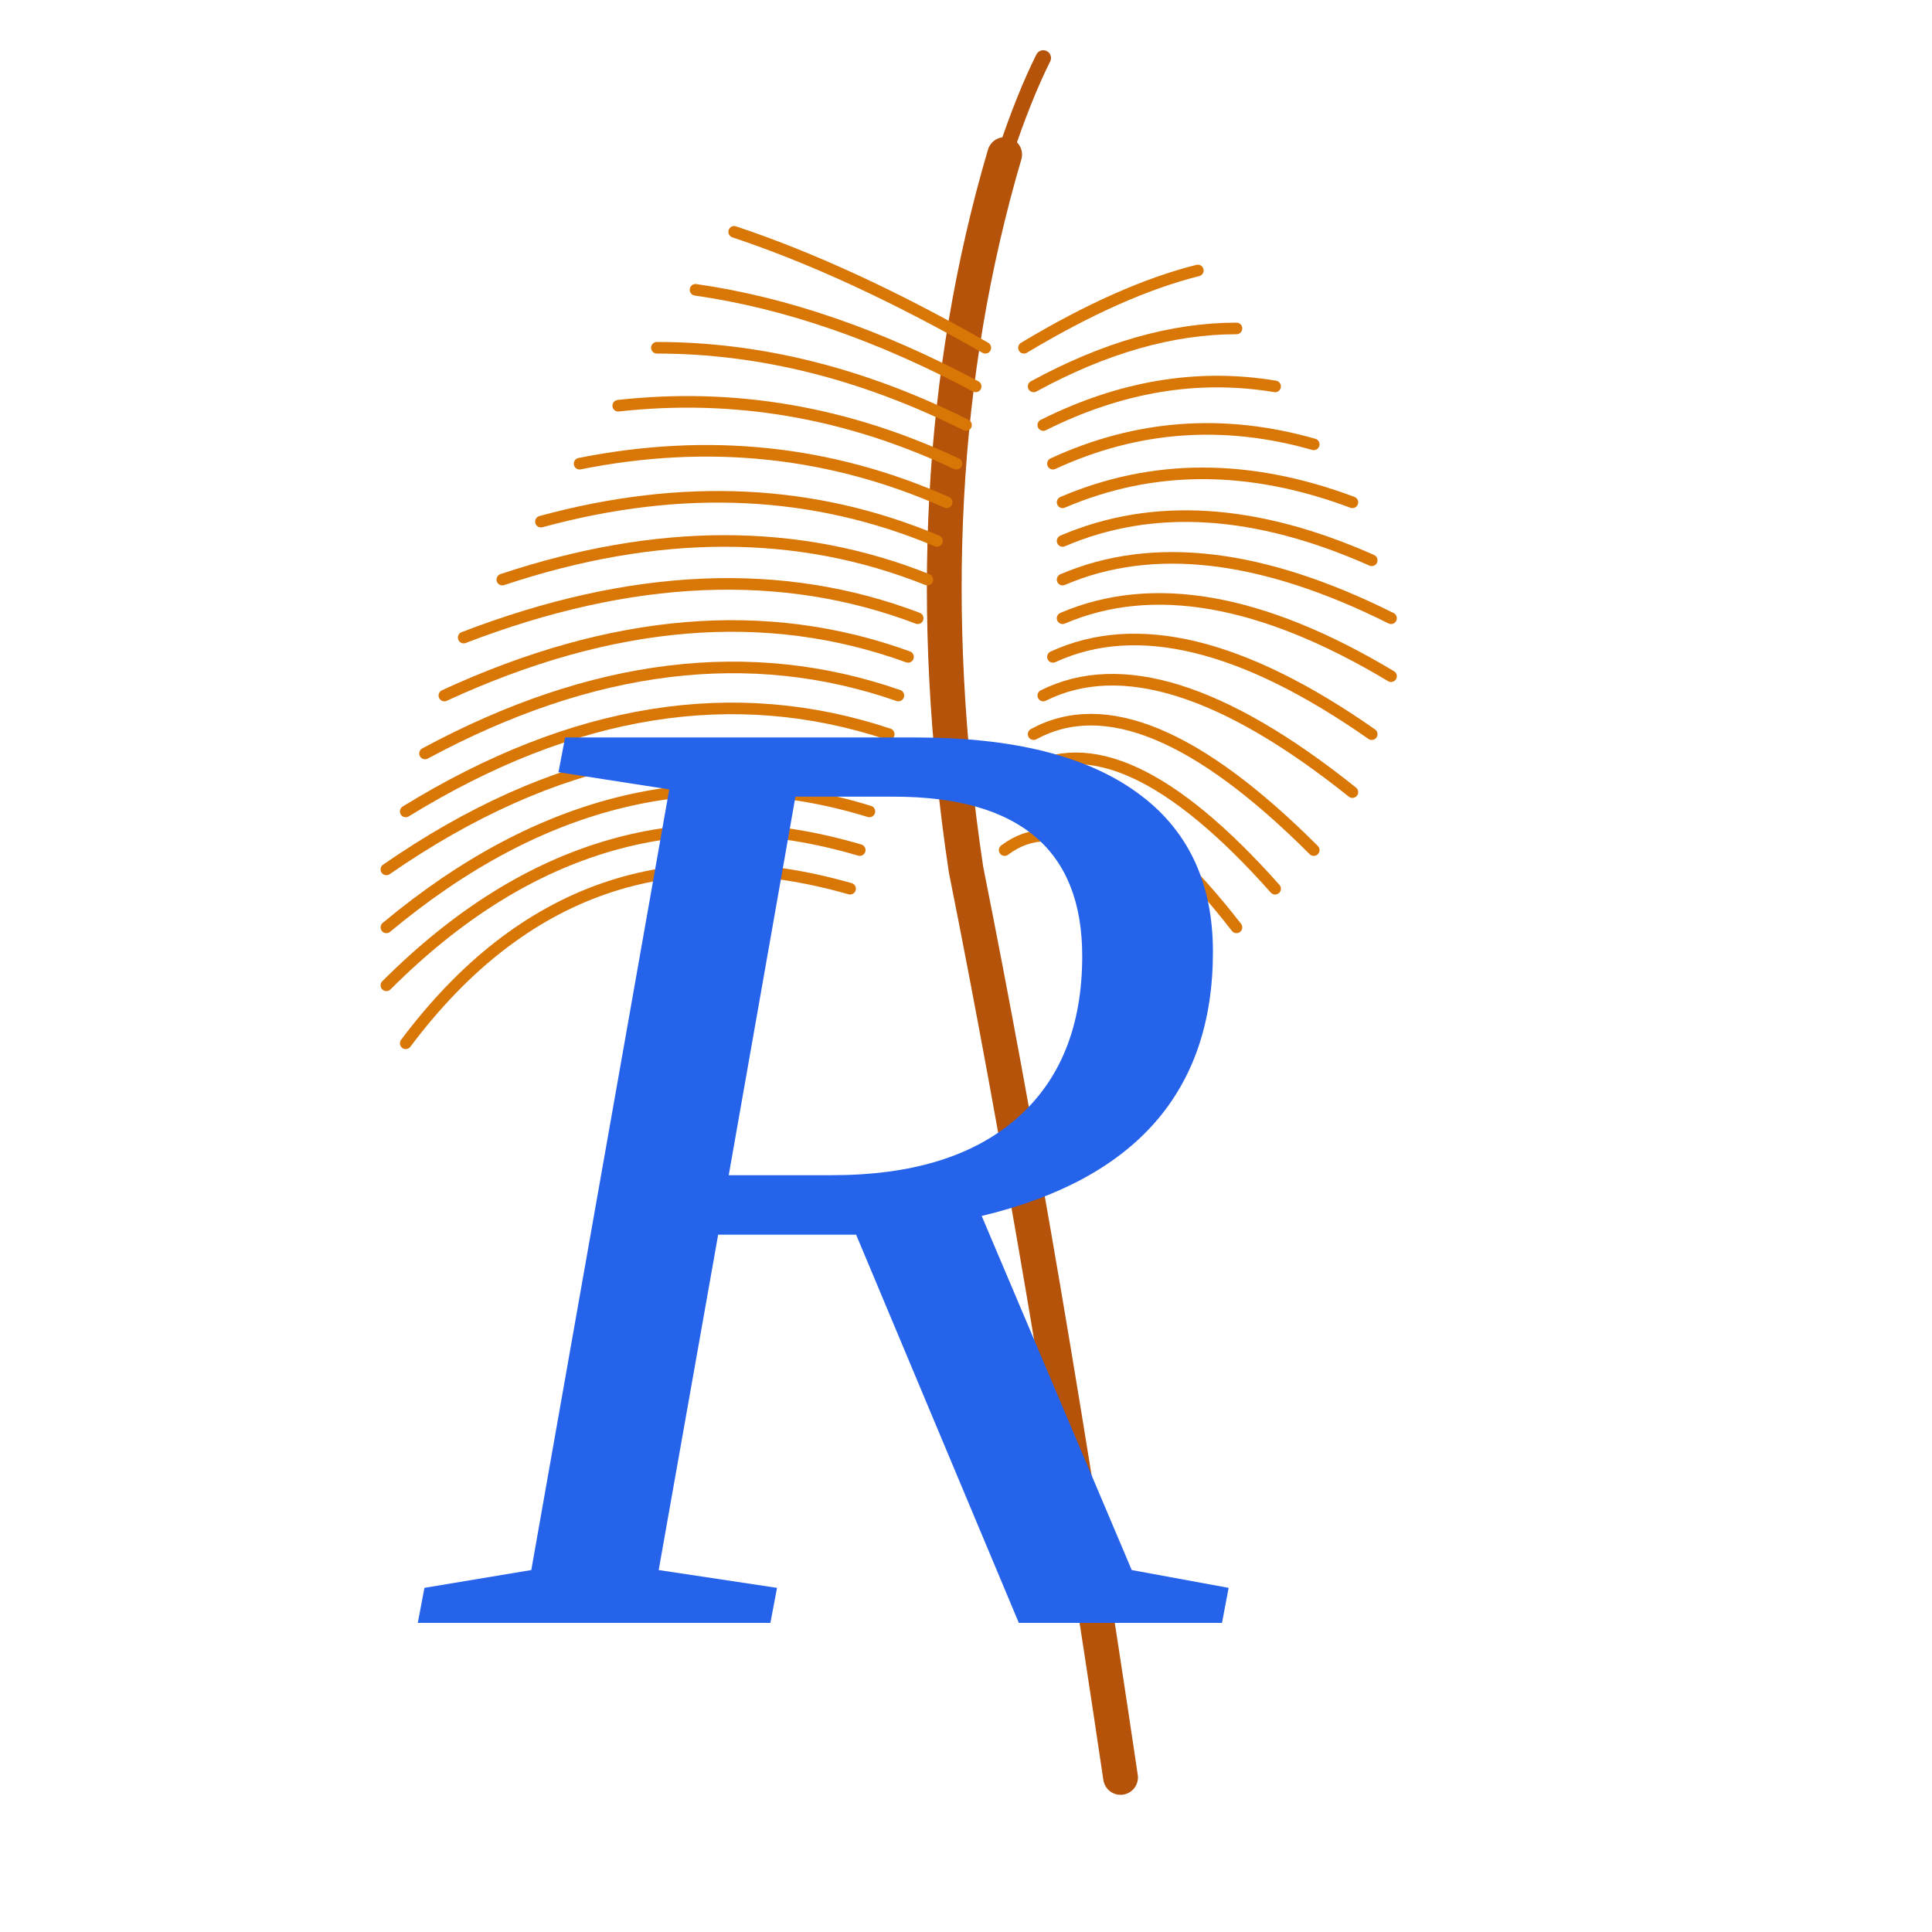
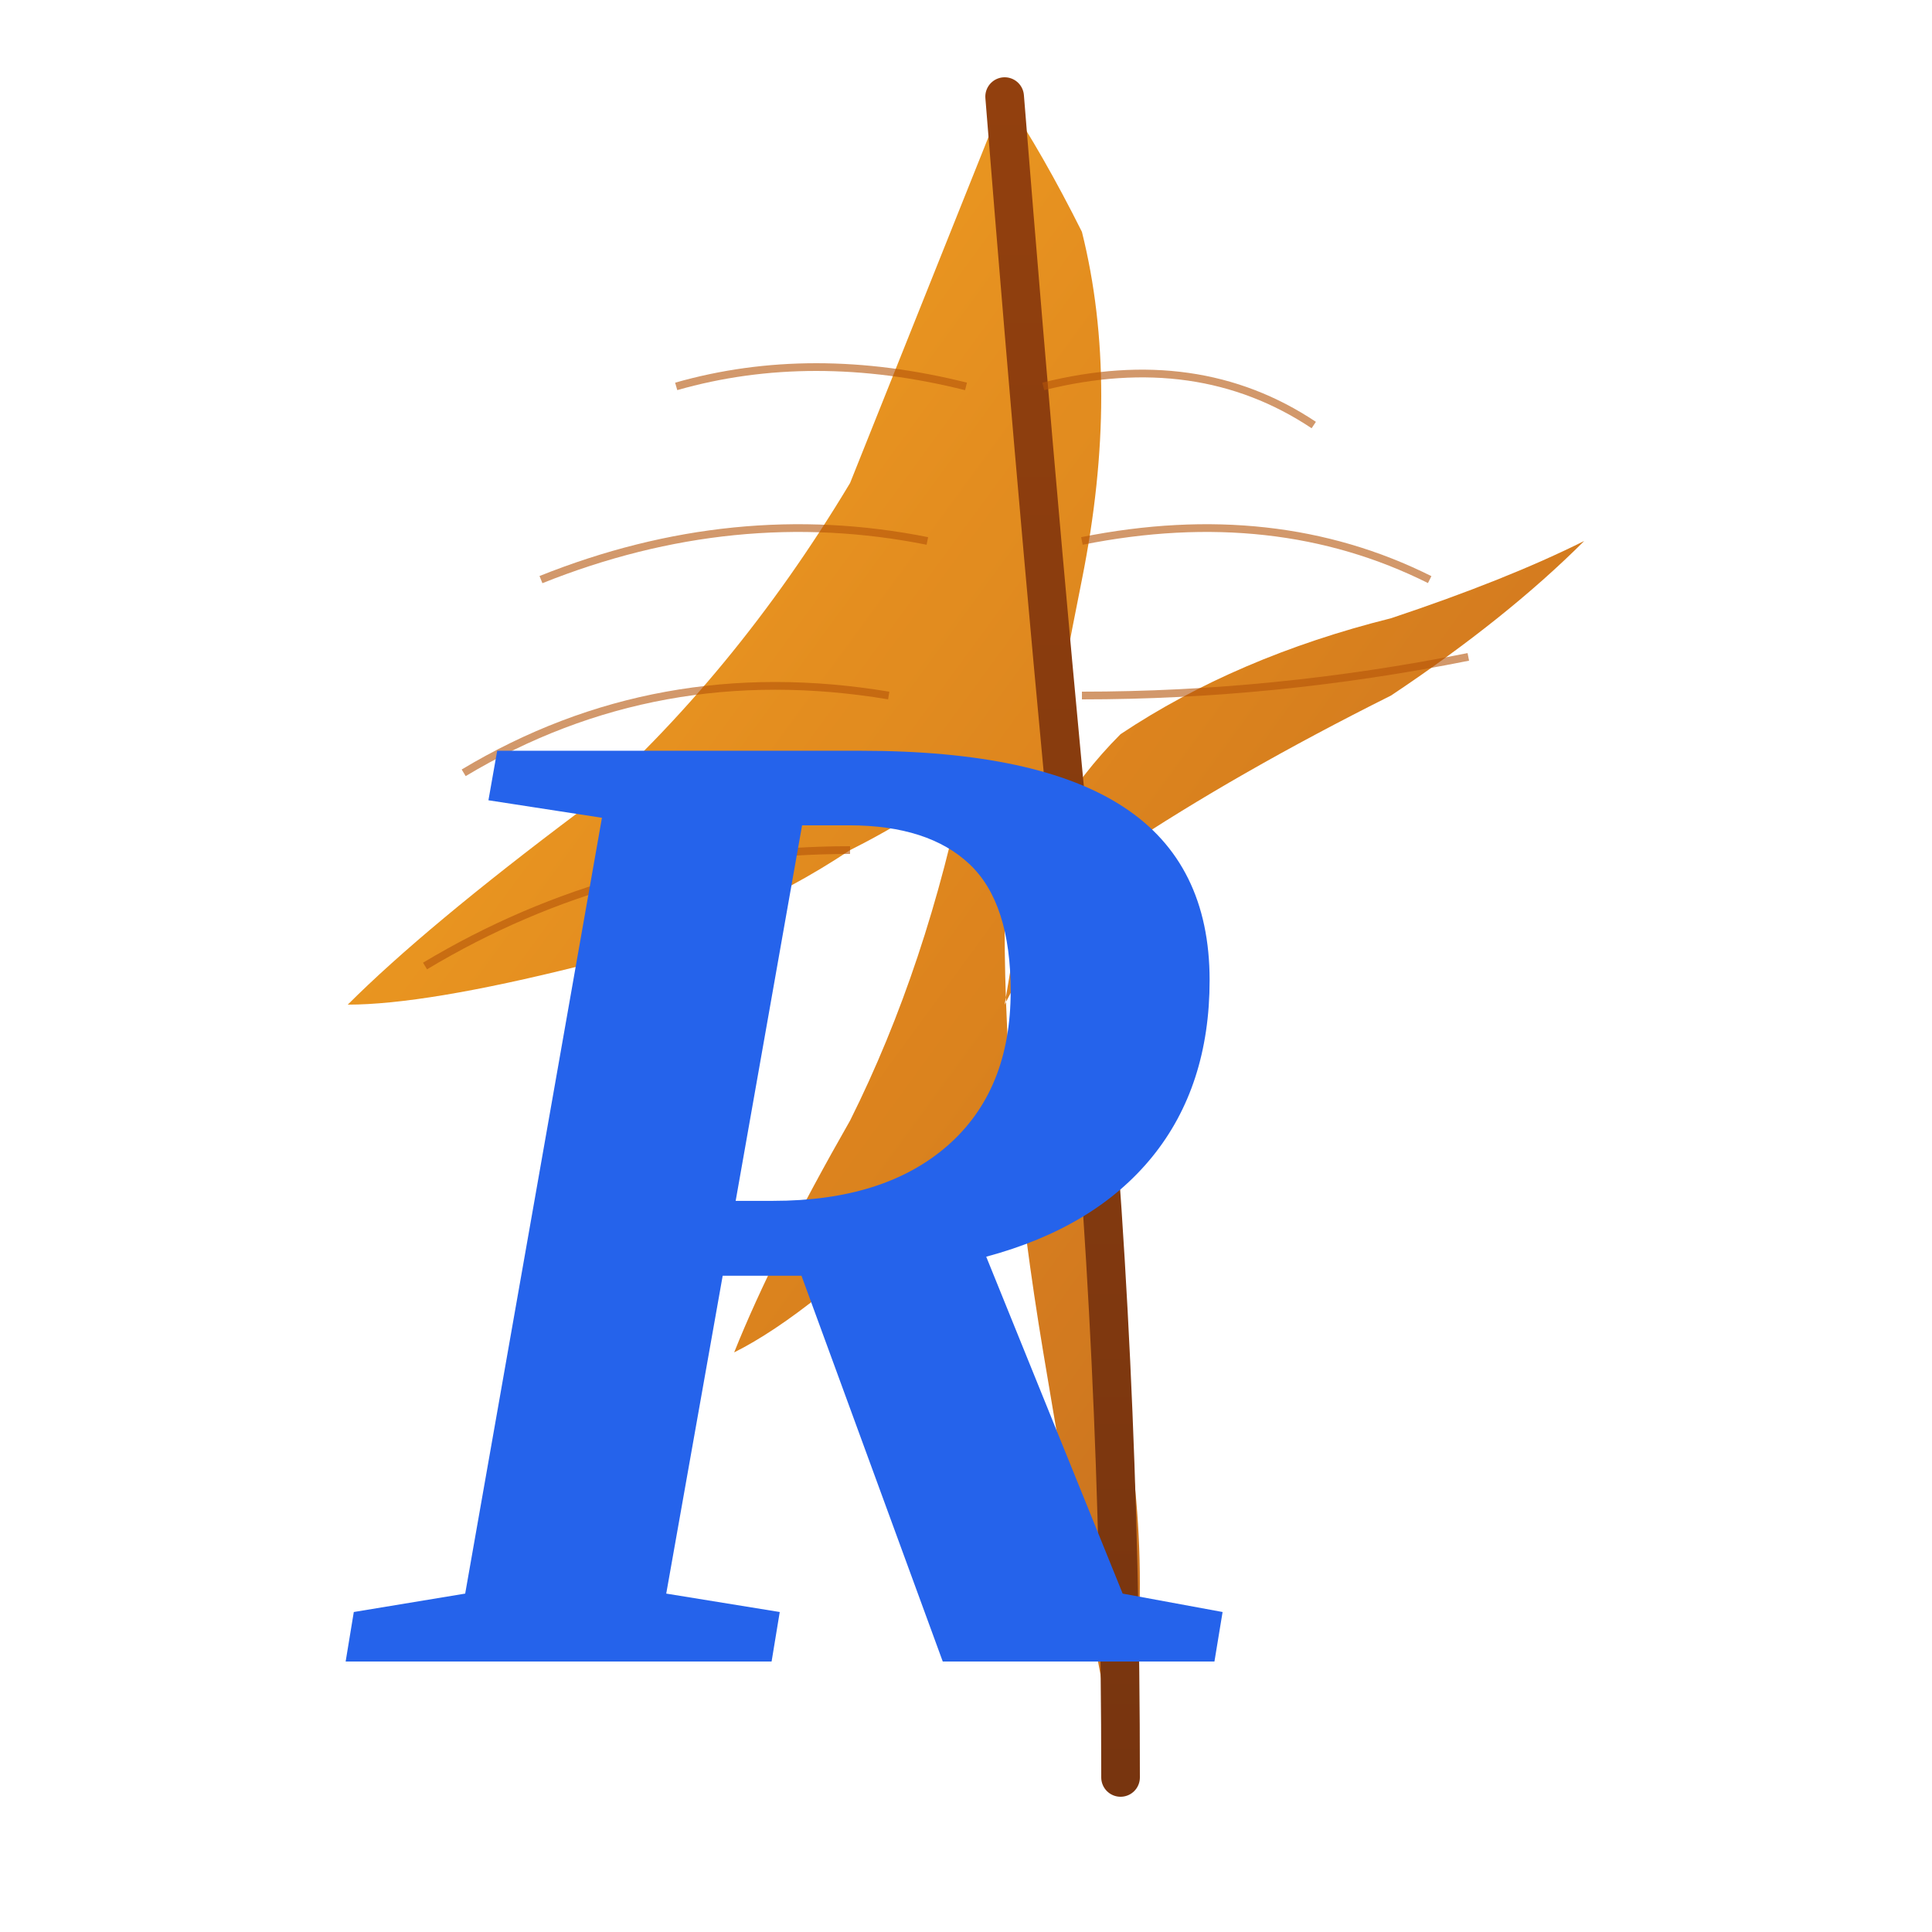
<svg xmlns="http://www.w3.org/2000/svg" viewBox="0 0 100 100">
-   <g fill="none" stroke="#D97706" stroke-linecap="round">
-     <path d="M58 92 Q54 65, 50 45 Q47 25, 52 8" stroke-width="1.8" stroke="#B45309" />
-     <path d="M51 18 Q44 14, 38 12" stroke-width="0.6" />
-     <path d="M50.5 20 Q43 16, 36 15" stroke-width="0.6" />
-     <path d="M50 22 Q42 18, 34 18" stroke-width="0.6" />
-     <path d="M49.5 24 Q41 20, 32 21" stroke-width="0.6" />
-     <path d="M49 26 Q40 22, 30 24" stroke-width="0.6" />
-     <path d="M48.5 28 Q39 24, 28 27" stroke-width="0.6" />
-     <path d="M48 30 Q38 26, 26 30" stroke-width="0.6" />
-     <path d="M47.5 32 Q37 28, 24 33" stroke-width="0.6" />
-     <path d="M47 34 Q36 30, 23 36" stroke-width="0.6" />
-     <path d="M46.5 36 Q35 32, 22 39" stroke-width="0.6" />
-     <path d="M46 38 Q34 34, 21 42" stroke-width="0.6" />
-     <path d="M45.5 40 Q33 36, 20 45" stroke-width="0.6" />
-     <path d="M45 42 Q32 38, 20 48" stroke-width="0.6" />
-     <path d="M44.5 44 Q31 40, 20 51" stroke-width="0.6" />
-     <path d="M44 46 Q30 42, 21 54" stroke-width="0.6" />
-     <path d="M53 18 Q58 15, 62 14" stroke-width="0.6" />
-     <path d="M53.5 20 Q59 17, 64 17" stroke-width="0.6" />
-     <path d="M54 22 Q60 19, 66 20" stroke-width="0.6" />
-     <path d="M54.5 24 Q61 21, 68 23" stroke-width="0.6" />
-     <path d="M55 26 Q62 23, 70 26" stroke-width="0.6" />
-     <path d="M55 28 Q62 25, 71 29" stroke-width="0.6" />
-     <path d="M55 30 Q62 27, 72 32" stroke-width="0.6" />
-     <path d="M55 32 Q62 29, 72 35" stroke-width="0.6" />
-     <path d="M54.5 34 Q61 31, 71 38" stroke-width="0.6" />
-     <path d="M54 36 Q60 33, 70 41" stroke-width="0.6" />
-     <path d="M53.5 38 Q59 35, 68 44" stroke-width="0.6" />
-     <path d="M53 40 Q58 37, 66 46" stroke-width="0.6" />
-     <path d="M52.5 42 Q57 39, 64 48" stroke-width="0.6" />
-     <path d="M52 44 Q56 41, 62 50" stroke-width="0.6" />
-     <path d="M52 8 Q53 5, 54 3" stroke-width="0.8" stroke="#B45309" />
+   <defs>
+     <linearGradient id="featherGradient" x1="0%" y1="0%" x2="100%" y2="100%">
+       <stop offset="0%" stop-color="#F59E0B" />
+       <stop offset="50%" stop-color="#D97706" />
+       <stop offset="100%" stop-color="#B45309" />
+     </linearGradient>
+     <linearGradient id="quillGradient" x1="0%" y1="0%" x2="0%" y2="100%">
+       <stop offset="0%" stop-color="#92400E" />
+       <stop offset="100%" stop-color="#78350F" />
+     </linearGradient>
+   </defs>
+   <path d="M52 5            Q48 15, 44 25            Q38 35, 30 42            Q22 48, 18 52            Q22 52, 30 50            Q38 48, 44 44            Q48 42, 50 40            Q48 50, 44 58            Q40 65, 38 70            Q42 68, 48 62            Q52 56, 54 50            Q56 60, 58 72            Q60 82, 58 92            Q56 82, 54 70            Q52 58, 52 48            Q54 42, 58 38            Q64 34, 72 32            Q78 30, 82 28            Q78 32, 72 36            Q64 40, 58 44            Q54 48, 52 52            Q54 40, 56 30            Q58 20, 56 12            Q54 8, 52 5Z" fill="url(#featherGradient)" opacity="0.9" />
+   <path d="M52 5 Q54 30, 56 50 Q58 70, 58 92" fill="none" stroke="url(#quillGradient)" stroke-width="2" stroke-linecap="round" />
+   <g stroke="#B45309" stroke-width="0.4" fill="none" opacity="0.6">
+     <path d="M50 20 Q42 18, 35 20" />
+     <path d="M48 28 Q38 26, 28 30" />
+     <path d="M46 36 Q34 34, 24 40" />
+     <path d="M44 44 Q32 44, 22 50" />
  </g>
-   <text x="22" y="84" font-family="Georgia, 'Times New Roman', serif" font-size="70" font-weight="500" fill="#2563EB" font-style="italic">R</text>
+   <g stroke="#B45309" stroke-width="0.4" fill="none" opacity="0.6">
+     <path d="M54 20 Q62 18, 68 22" />
+     <path d="M56 28 Q66 26, 74 30" />
+     <path d="M56 36 Q66 36, 76 34" />
+   </g>
+   <text x="18" y="86" font-family="Georgia, 'Times New Roman', serif" font-size="72" font-weight="600" fill="#2563EB" font-style="italic">R</text>
</svg>
